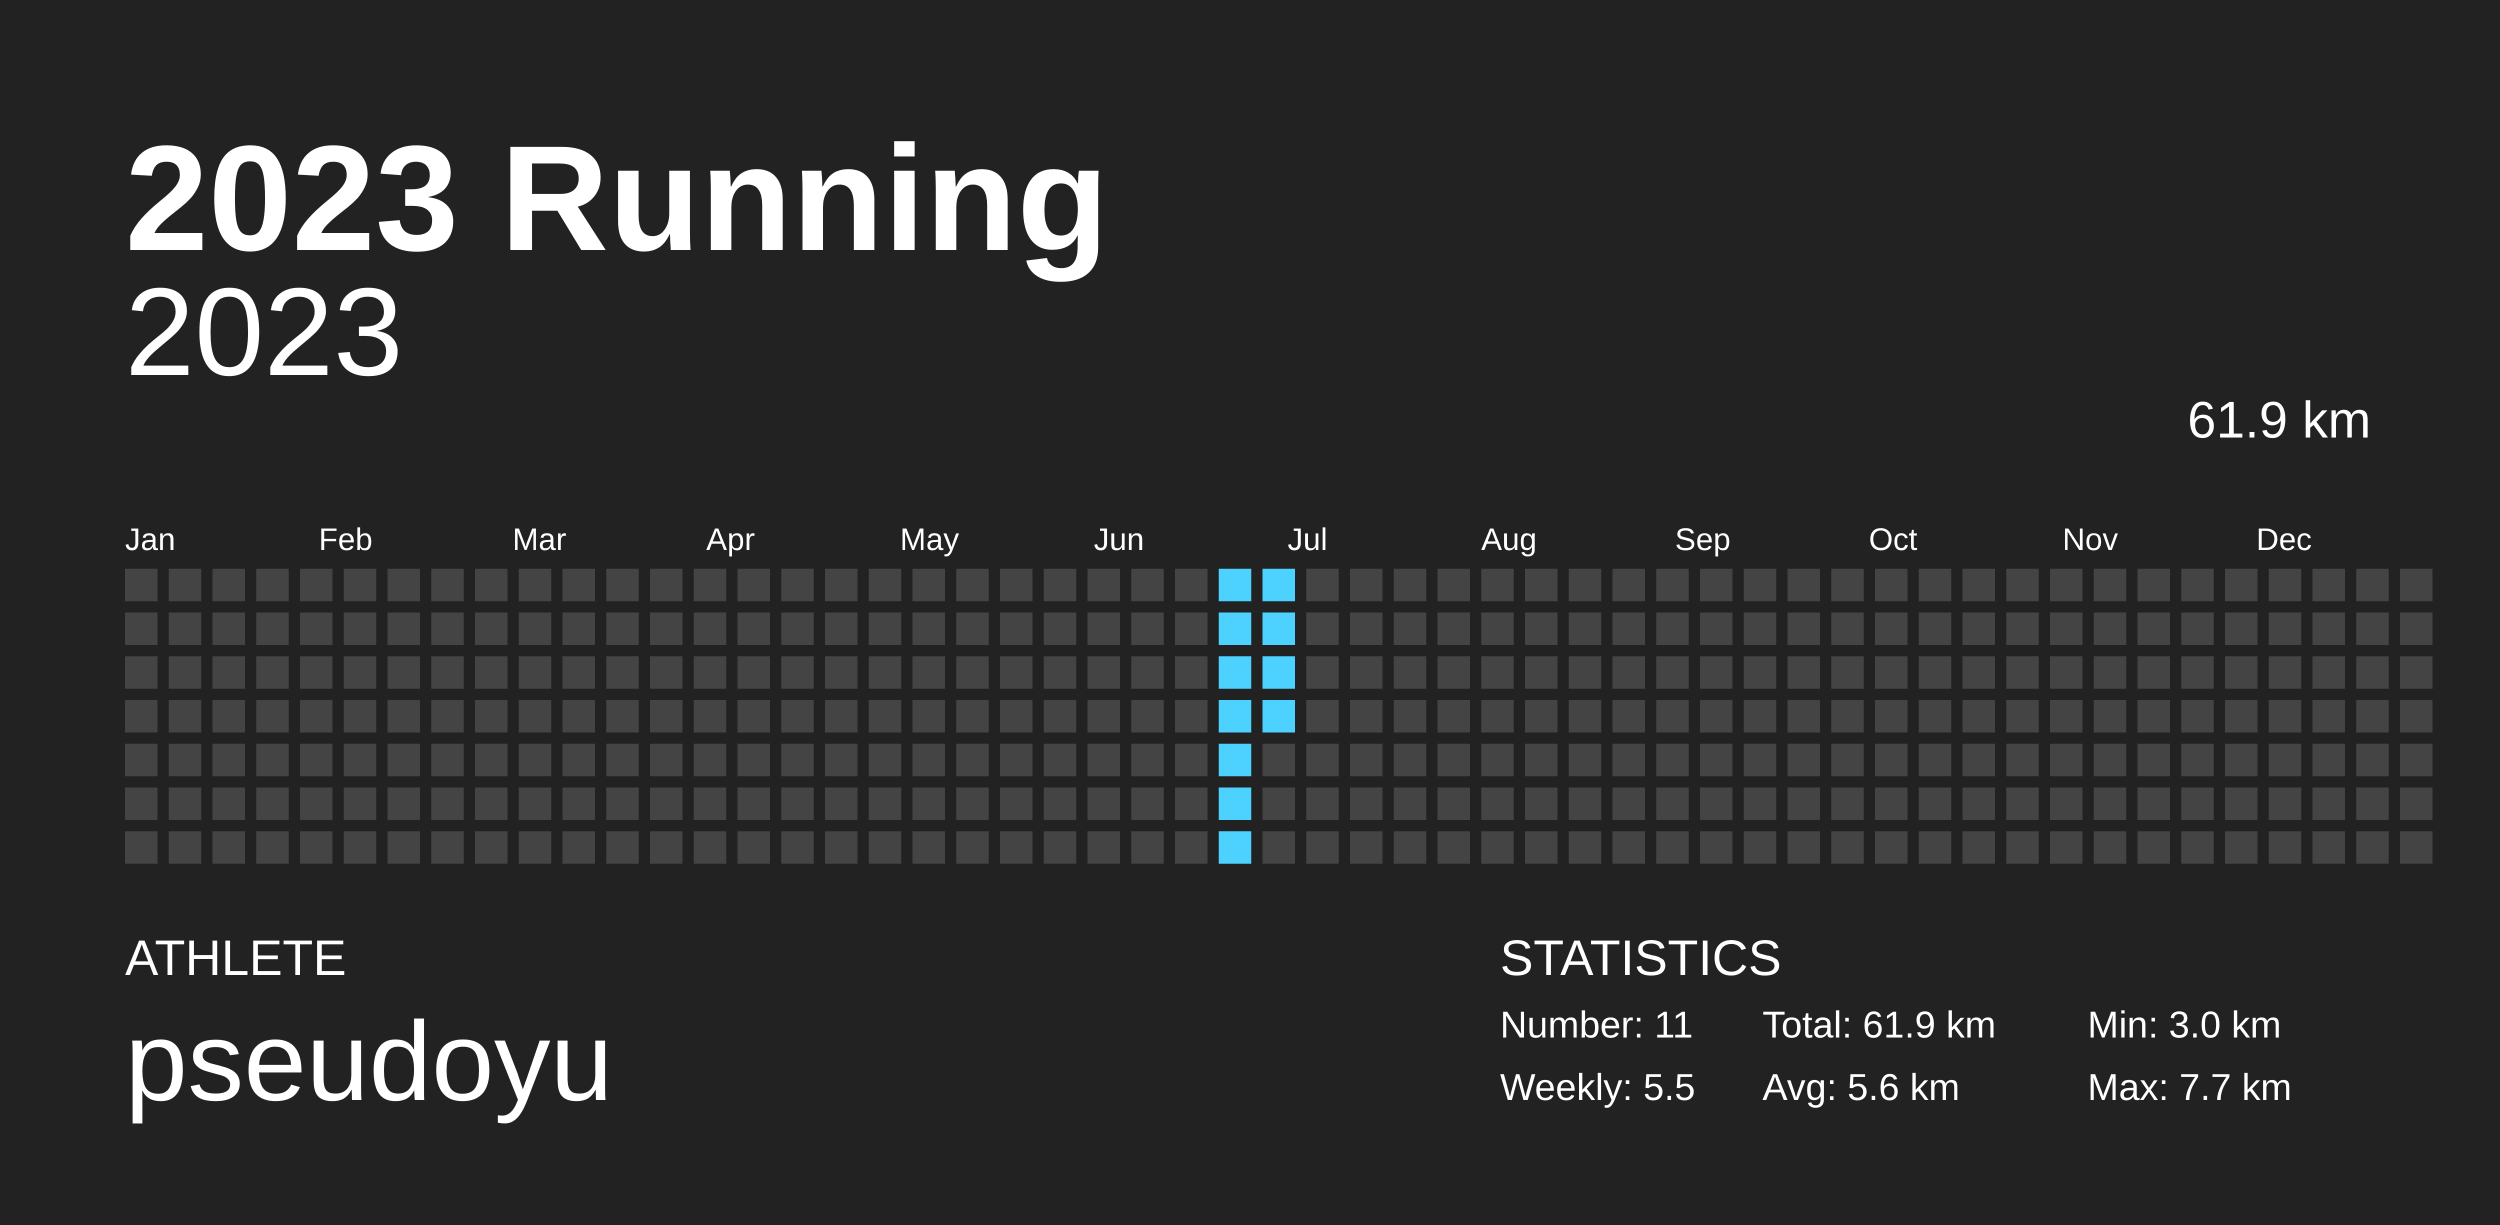
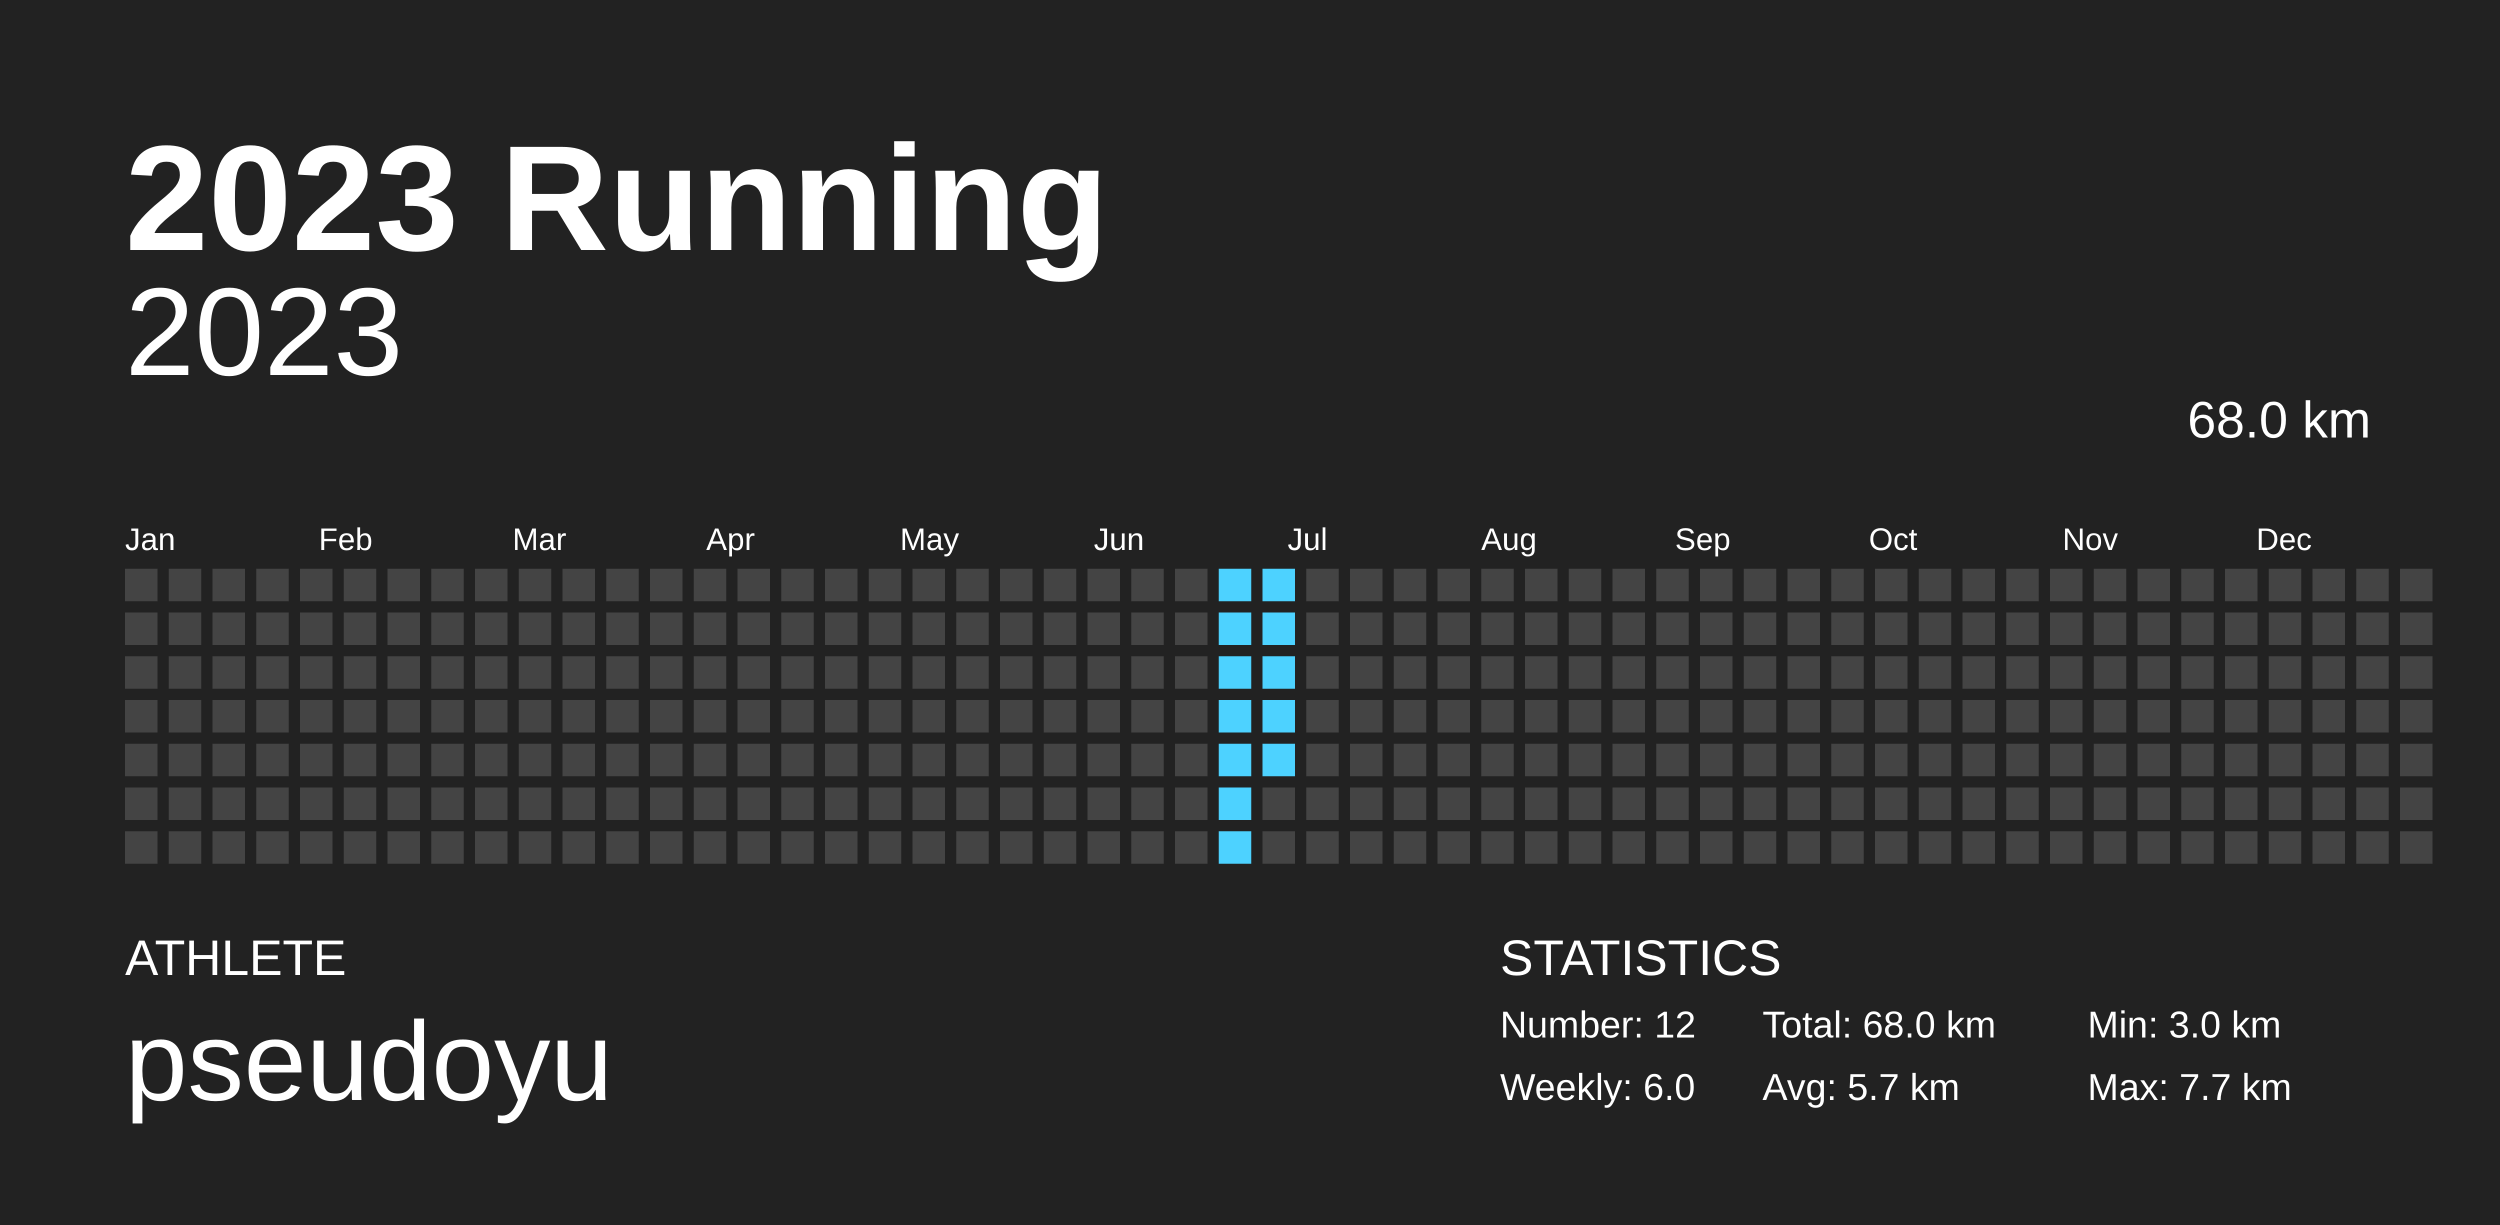
<svg xmlns="http://www.w3.org/2000/svg" baseProfile="full" height="98mm" version="1.1" viewBox="0,0,200,98" width="200mm">
  <defs />
  <rect fill="#222222" height="98" width="200" x="0" y="0" />
  <text fill="#FFFFFF" style="font-size:12px; font-family:Arial; font-weight:bold;" x="10" y="20">2023 Running</text>
  <text fill="#FFFFFF" style="font-size:4px; font-family:Arial" x="10" y="78">ATHLETE</text>
  <text fill="#FFFFFF" style="font-size:9px; font-family:Arial" x="10" y="88">pseudoyu</text>
  <text fill="#FFFFFF" style="font-size:4px; font-family:Arial" x="120" y="78">STATISTICS</text>
-   <text fill="#FFFFFF" style="font-size:3px; font-family:Arial" x="120" y="83">Number: 11</text>
-   <text fill="#FFFFFF" style="font-size:3px; font-family:Arial" x="120" y="88">Weekly: 5.5</text>
-   <text fill="#FFFFFF" style="font-size:3px; font-family:Arial" x="141" y="83">Total: 61.9 km</text>
-   <text fill="#FFFFFF" style="font-size:3px; font-family:Arial" x="141" y="88">Avg: 5.6 km</text>
+   <text fill="#FFFFFF" style="font-size:3px; font-family:Arial" x="120" y="83">Number: 12</text>
+   <text fill="#FFFFFF" style="font-size:3px; font-family:Arial" x="120" y="88">Weekly: 6.0</text>
+   <text fill="#FFFFFF" style="font-size:3px; font-family:Arial" x="141" y="83">Total: 68.0 km</text>
+   <text fill="#FFFFFF" style="font-size:3px; font-family:Arial" x="141" y="88">Avg: 5.7 km</text>
  <text fill="#FFFFFF" style="font-size:3px; font-family:Arial" x="167" y="83">Min: 3.0 km</text>
  <text fill="#FFFFFF" style="font-size:3px; font-family:Arial" x="167" y="88">Max: 7.7 km</text>
  <text alignment-baseline="hanging" fill="#FFFFFF" style="font-size:10.0px; font-family:Arial;" x="10" y="30">2023</text>
-   <text alignment-baseline="hanging" fill="#FFFFFF" style="font-size:4.125px; font-family:Arial;" x="175" y="35">61.9 km</text>
+   <text alignment-baseline="hanging" fill="#FFFFFF" style="font-size:4.125px; font-family:Arial;" x="175" y="35">68.0 km</text>
  <text fill="#FFFFFF" style="font-size:2.5px; font-family:Arial" x="10.0" y="44">Jan</text>
  <text fill="#FFFFFF" style="font-size:2.5px; font-family:Arial" x="25.5" y="44">Feb</text>
  <text fill="#FFFFFF" style="font-size:2.5px; font-family:Arial" x="41.0" y="44">Mar</text>
  <text fill="#FFFFFF" style="font-size:2.5px; font-family:Arial" x="56.5" y="44">Apr</text>
  <text fill="#FFFFFF" style="font-size:2.5px; font-family:Arial" x="72.0" y="44">May</text>
  <text fill="#FFFFFF" style="font-size:2.5px; font-family:Arial" x="87.5" y="44">Jun</text>
  <text fill="#FFFFFF" style="font-size:2.5px; font-family:Arial" x="103.0" y="44">Jul</text>
  <text fill="#FFFFFF" style="font-size:2.5px; font-family:Arial" x="118.5" y="44">Aug</text>
  <text fill="#FFFFFF" style="font-size:2.5px; font-family:Arial" x="134.0" y="44">Sep</text>
  <text fill="#FFFFFF" style="font-size:2.5px; font-family:Arial" x="149.5" y="44">Oct</text>
  <text fill="#FFFFFF" style="font-size:2.5px; font-family:Arial" x="165.0" y="44">Nov</text>
  <text fill="#FFFFFF" style="font-size:2.5px; font-family:Arial" x="180.5" y="44">Dec</text>
  <rect fill="#444444" height="2.6" width="2.6" x="10.0" y="45.5" />
  <rect fill="#444444" height="2.6" width="2.6" x="10.0" y="49.0" />
  <rect fill="#444444" height="2.6" width="2.6" x="10.0" y="52.5" />
  <rect fill="#444444" height="2.6" width="2.6" x="10.0" y="56.0" />
  <rect fill="#444444" height="2.6" width="2.6" x="10.0" y="59.5" />
  <rect fill="#444444" height="2.6" width="2.6" x="10.0" y="63.0" />
  <rect fill="#444444" height="2.6" width="2.6" x="10.0" y="66.5" />
  <rect fill="#444444" height="2.6" width="2.6" x="13.5" y="45.5" />
  <rect fill="#444444" height="2.6" width="2.6" x="13.5" y="49.0" />
  <rect fill="#444444" height="2.6" width="2.6" x="13.5" y="52.5" />
  <rect fill="#444444" height="2.6" width="2.6" x="13.5" y="56.0" />
  <rect fill="#444444" height="2.6" width="2.6" x="13.5" y="59.5" />
  <rect fill="#444444" height="2.6" width="2.6" x="13.5" y="63.0" />
  <rect fill="#444444" height="2.6" width="2.6" x="13.5" y="66.5" />
  <rect fill="#444444" height="2.6" width="2.6" x="17.0" y="45.5" />
  <rect fill="#444444" height="2.6" width="2.6" x="17.0" y="49.0" />
  <rect fill="#444444" height="2.6" width="2.6" x="17.0" y="52.5" />
  <rect fill="#444444" height="2.6" width="2.6" x="17.0" y="56.0" />
  <rect fill="#444444" height="2.6" width="2.6" x="17.0" y="59.5" />
  <rect fill="#444444" height="2.6" width="2.6" x="17.0" y="63.0" />
  <rect fill="#444444" height="2.6" width="2.6" x="17.0" y="66.5" />
  <rect fill="#444444" height="2.6" width="2.6" x="20.5" y="45.5" />
  <rect fill="#444444" height="2.6" width="2.6" x="20.5" y="49.0" />
  <rect fill="#444444" height="2.6" width="2.6" x="20.5" y="52.5" />
  <rect fill="#444444" height="2.6" width="2.6" x="20.5" y="56.0" />
  <rect fill="#444444" height="2.6" width="2.6" x="20.5" y="59.5" />
  <rect fill="#444444" height="2.6" width="2.6" x="20.5" y="63.0" />
  <rect fill="#444444" height="2.6" width="2.6" x="20.5" y="66.5" />
  <rect fill="#444444" height="2.6" width="2.6" x="24.0" y="45.5" />
  <rect fill="#444444" height="2.6" width="2.6" x="24.0" y="49.0" />
  <rect fill="#444444" height="2.6" width="2.6" x="24.0" y="52.5" />
  <rect fill="#444444" height="2.6" width="2.6" x="24.0" y="56.0" />
  <rect fill="#444444" height="2.6" width="2.6" x="24.0" y="59.5" />
  <rect fill="#444444" height="2.6" width="2.6" x="24.0" y="63.0" />
  <rect fill="#444444" height="2.6" width="2.6" x="24.0" y="66.5" />
  <rect fill="#444444" height="2.6" width="2.6" x="27.5" y="45.5" />
  <rect fill="#444444" height="2.6" width="2.6" x="27.5" y="49.0" />
  <rect fill="#444444" height="2.6" width="2.6" x="27.5" y="52.5" />
  <rect fill="#444444" height="2.6" width="2.6" x="27.5" y="56.0" />
  <rect fill="#444444" height="2.6" width="2.6" x="27.5" y="59.5" />
  <rect fill="#444444" height="2.6" width="2.6" x="27.5" y="63.0" />
  <rect fill="#444444" height="2.6" width="2.6" x="27.5" y="66.5" />
  <rect fill="#444444" height="2.6" width="2.6" x="31.0" y="45.5" />
  <rect fill="#444444" height="2.6" width="2.6" x="31.0" y="49.0" />
  <rect fill="#444444" height="2.6" width="2.6" x="31.0" y="52.5" />
  <rect fill="#444444" height="2.6" width="2.6" x="31.0" y="56.0" />
  <rect fill="#444444" height="2.6" width="2.6" x="31.0" y="59.5" />
  <rect fill="#444444" height="2.6" width="2.6" x="31.0" y="63.0" />
  <rect fill="#444444" height="2.6" width="2.6" x="31.0" y="66.5" />
  <rect fill="#444444" height="2.6" width="2.6" x="34.5" y="45.5" />
  <rect fill="#444444" height="2.6" width="2.6" x="34.5" y="49.0" />
  <rect fill="#444444" height="2.6" width="2.6" x="34.5" y="52.5" />
  <rect fill="#444444" height="2.6" width="2.6" x="34.5" y="56.0" />
  <rect fill="#444444" height="2.6" width="2.6" x="34.5" y="59.5" />
  <rect fill="#444444" height="2.6" width="2.6" x="34.5" y="63.0" />
  <rect fill="#444444" height="2.6" width="2.6" x="34.5" y="66.5" />
  <rect fill="#444444" height="2.6" width="2.6" x="38.0" y="45.5" />
  <rect fill="#444444" height="2.6" width="2.6" x="38.0" y="49.0" />
  <rect fill="#444444" height="2.6" width="2.6" x="38.0" y="52.5" />
  <rect fill="#444444" height="2.6" width="2.6" x="38.0" y="56.0" />
  <rect fill="#444444" height="2.6" width="2.6" x="38.0" y="59.5" />
  <rect fill="#444444" height="2.6" width="2.6" x="38.0" y="63.0" />
  <rect fill="#444444" height="2.6" width="2.6" x="38.0" y="66.5" />
  <rect fill="#444444" height="2.6" width="2.6" x="41.5" y="45.5" />
  <rect fill="#444444" height="2.6" width="2.6" x="41.5" y="49.0" />
  <rect fill="#444444" height="2.6" width="2.6" x="41.5" y="52.5" />
  <rect fill="#444444" height="2.6" width="2.6" x="41.5" y="56.0" />
  <rect fill="#444444" height="2.6" width="2.6" x="41.5" y="59.5" />
  <rect fill="#444444" height="2.6" width="2.6" x="41.5" y="63.0" />
  <rect fill="#444444" height="2.6" width="2.6" x="41.5" y="66.5" />
  <rect fill="#444444" height="2.6" width="2.6" x="45.0" y="45.5" />
  <rect fill="#444444" height="2.6" width="2.6" x="45.0" y="49.0" />
  <rect fill="#444444" height="2.6" width="2.6" x="45.0" y="52.5" />
  <rect fill="#444444" height="2.6" width="2.6" x="45.0" y="56.0" />
  <rect fill="#444444" height="2.6" width="2.6" x="45.0" y="59.5" />
  <rect fill="#444444" height="2.6" width="2.6" x="45.0" y="63.0" />
  <rect fill="#444444" height="2.6" width="2.6" x="45.0" y="66.5" />
  <rect fill="#444444" height="2.6" width="2.6" x="48.5" y="45.5" />
  <rect fill="#444444" height="2.6" width="2.6" x="48.5" y="49.0" />
  <rect fill="#444444" height="2.6" width="2.6" x="48.5" y="52.5" />
  <rect fill="#444444" height="2.6" width="2.6" x="48.5" y="56.0" />
  <rect fill="#444444" height="2.6" width="2.6" x="48.5" y="59.5" />
  <rect fill="#444444" height="2.6" width="2.6" x="48.5" y="63.0" />
  <rect fill="#444444" height="2.6" width="2.6" x="48.5" y="66.5" />
  <rect fill="#444444" height="2.6" width="2.6" x="52.0" y="45.5" />
  <rect fill="#444444" height="2.6" width="2.6" x="52.0" y="49.0" />
  <rect fill="#444444" height="2.6" width="2.6" x="52.0" y="52.5" />
  <rect fill="#444444" height="2.6" width="2.6" x="52.0" y="56.0" />
  <rect fill="#444444" height="2.6" width="2.6" x="52.0" y="59.5" />
  <rect fill="#444444" height="2.6" width="2.6" x="52.0" y="63.0" />
  <rect fill="#444444" height="2.6" width="2.6" x="52.0" y="66.5" />
  <rect fill="#444444" height="2.6" width="2.6" x="55.5" y="45.5" />
  <rect fill="#444444" height="2.6" width="2.6" x="55.5" y="49.0" />
  <rect fill="#444444" height="2.6" width="2.6" x="55.5" y="52.5" />
  <rect fill="#444444" height="2.6" width="2.6" x="55.5" y="56.0" />
  <rect fill="#444444" height="2.6" width="2.6" x="55.5" y="59.5" />
  <rect fill="#444444" height="2.6" width="2.6" x="55.5" y="63.0" />
  <rect fill="#444444" height="2.6" width="2.6" x="55.5" y="66.5" />
  <rect fill="#444444" height="2.6" width="2.6" x="59.0" y="45.5" />
  <rect fill="#444444" height="2.6" width="2.6" x="59.0" y="49.0" />
  <rect fill="#444444" height="2.6" width="2.6" x="59.0" y="52.5" />
  <rect fill="#444444" height="2.6" width="2.6" x="59.0" y="56.0" />
  <rect fill="#444444" height="2.6" width="2.6" x="59.0" y="59.5" />
  <rect fill="#444444" height="2.6" width="2.6" x="59.0" y="63.0" />
  <rect fill="#444444" height="2.6" width="2.6" x="59.0" y="66.5" />
  <rect fill="#444444" height="2.6" width="2.6" x="62.5" y="45.5" />
  <rect fill="#444444" height="2.6" width="2.6" x="62.5" y="49.0" />
  <rect fill="#444444" height="2.6" width="2.6" x="62.5" y="52.5" />
  <rect fill="#444444" height="2.6" width="2.6" x="62.5" y="56.0" />
  <rect fill="#444444" height="2.6" width="2.6" x="62.5" y="59.5" />
  <rect fill="#444444" height="2.6" width="2.6" x="62.5" y="63.0" />
  <rect fill="#444444" height="2.6" width="2.6" x="62.5" y="66.5" />
  <rect fill="#444444" height="2.6" width="2.6" x="66.0" y="45.5" />
  <rect fill="#444444" height="2.6" width="2.6" x="66.0" y="49.0" />
  <rect fill="#444444" height="2.6" width="2.6" x="66.0" y="52.5" />
  <rect fill="#444444" height="2.6" width="2.6" x="66.0" y="56.0" />
  <rect fill="#444444" height="2.6" width="2.6" x="66.0" y="59.5" />
  <rect fill="#444444" height="2.6" width="2.6" x="66.0" y="63.0" />
  <rect fill="#444444" height="2.6" width="2.6" x="66.0" y="66.5" />
  <rect fill="#444444" height="2.6" width="2.6" x="69.5" y="45.5" />
  <rect fill="#444444" height="2.6" width="2.6" x="69.5" y="49.0" />
  <rect fill="#444444" height="2.6" width="2.6" x="69.5" y="52.5" />
  <rect fill="#444444" height="2.6" width="2.6" x="69.5" y="56.0" />
  <rect fill="#444444" height="2.6" width="2.6" x="69.5" y="59.5" />
  <rect fill="#444444" height="2.6" width="2.6" x="69.5" y="63.0" />
  <rect fill="#444444" height="2.6" width="2.6" x="69.5" y="66.5" />
  <rect fill="#444444" height="2.6" width="2.6" x="73.0" y="45.5" />
  <rect fill="#444444" height="2.6" width="2.6" x="73.0" y="49.0" />
  <rect fill="#444444" height="2.6" width="2.6" x="73.0" y="52.5" />
  <rect fill="#444444" height="2.6" width="2.6" x="73.0" y="56.0" />
  <rect fill="#444444" height="2.6" width="2.6" x="73.0" y="59.5" />
  <rect fill="#444444" height="2.6" width="2.6" x="73.0" y="63.0" />
  <rect fill="#444444" height="2.6" width="2.6" x="73.0" y="66.5" />
  <rect fill="#444444" height="2.6" width="2.6" x="76.5" y="45.5" />
  <rect fill="#444444" height="2.6" width="2.6" x="76.5" y="49.0" />
  <rect fill="#444444" height="2.6" width="2.6" x="76.5" y="52.5" />
  <rect fill="#444444" height="2.6" width="2.6" x="76.5" y="56.0" />
  <rect fill="#444444" height="2.6" width="2.6" x="76.5" y="59.5" />
  <rect fill="#444444" height="2.6" width="2.6" x="76.5" y="63.0" />
  <rect fill="#444444" height="2.6" width="2.6" x="76.5" y="66.5" />
  <rect fill="#444444" height="2.6" width="2.6" x="80.0" y="45.5" />
  <rect fill="#444444" height="2.6" width="2.6" x="80.0" y="49.0" />
  <rect fill="#444444" height="2.6" width="2.6" x="80.0" y="52.5" />
  <rect fill="#444444" height="2.6" width="2.6" x="80.0" y="56.0" />
  <rect fill="#444444" height="2.6" width="2.6" x="80.0" y="59.5" />
  <rect fill="#444444" height="2.6" width="2.6" x="80.0" y="63.0" />
  <rect fill="#444444" height="2.6" width="2.6" x="80.0" y="66.5" />
  <rect fill="#444444" height="2.6" width="2.6" x="83.5" y="45.5" />
  <rect fill="#444444" height="2.6" width="2.6" x="83.5" y="49.0" />
  <rect fill="#444444" height="2.6" width="2.6" x="83.5" y="52.5" />
  <rect fill="#444444" height="2.6" width="2.6" x="83.5" y="56.0" />
  <rect fill="#444444" height="2.6" width="2.6" x="83.5" y="59.5" />
  <rect fill="#444444" height="2.6" width="2.6" x="83.5" y="63.0" />
  <rect fill="#444444" height="2.6" width="2.6" x="83.5" y="66.5" />
  <rect fill="#444444" height="2.6" width="2.6" x="87.0" y="45.5" />
  <rect fill="#444444" height="2.6" width="2.6" x="87.0" y="49.0" />
  <rect fill="#444444" height="2.6" width="2.6" x="87.0" y="52.5" />
  <rect fill="#444444" height="2.6" width="2.6" x="87.0" y="56.0" />
  <rect fill="#444444" height="2.6" width="2.6" x="87.0" y="59.5" />
  <rect fill="#444444" height="2.6" width="2.6" x="87.0" y="63.0" />
  <rect fill="#444444" height="2.6" width="2.6" x="87.0" y="66.5" />
  <rect fill="#444444" height="2.6" width="2.6" x="90.5" y="45.5" />
  <rect fill="#444444" height="2.6" width="2.6" x="90.5" y="49.0" />
  <rect fill="#444444" height="2.6" width="2.6" x="90.5" y="52.5" />
  <rect fill="#444444" height="2.6" width="2.6" x="90.5" y="56.0" />
  <rect fill="#444444" height="2.6" width="2.6" x="90.5" y="59.5" />
  <rect fill="#444444" height="2.6" width="2.6" x="90.5" y="63.0" />
  <rect fill="#444444" height="2.6" width="2.6" x="90.5" y="66.5" />
  <rect fill="#444444" height="2.6" width="2.6" x="94.0" y="45.5" />
  <rect fill="#444444" height="2.6" width="2.6" x="94.0" y="49.0" />
  <rect fill="#444444" height="2.6" width="2.6" x="94.0" y="52.5" />
  <rect fill="#444444" height="2.6" width="2.6" x="94.0" y="56.0" />
  <rect fill="#444444" height="2.6" width="2.6" x="94.0" y="59.5" />
  <rect fill="#444444" height="2.6" width="2.6" x="94.0" y="63.0" />
  <rect fill="#444444" height="2.6" width="2.6" x="94.0" y="66.5" />
  <rect fill="#4dd2ff" height="2.6" width="2.6" x="97.5" y="45.5" />
  <rect fill="#4dd2ff" height="2.6" width="2.6" x="97.5" y="49.0" />
  <rect fill="#4dd2ff" height="2.6" width="2.6" x="97.5" y="52.5" />
  <rect fill="#4dd2ff" height="2.6" width="2.6" x="97.5" y="56.0" />
  <rect fill="#4dd2ff" height="2.6" width="2.6" x="97.5" y="59.5" />
  <rect fill="#4dd2ff" height="2.6" width="2.6" x="97.5" y="63.0" />
  <rect fill="#4dd2ff" height="2.6" width="2.6" x="97.5" y="66.5" />
  <rect fill="#4dd2ff" height="2.6" width="2.6" x="101.0" y="45.5" />
  <rect fill="#4dd2ff" height="2.6" width="2.6" x="101.0" y="49.0" />
  <rect fill="#4dd2ff" height="2.6" width="2.6" x="101.0" y="52.5" />
  <rect fill="#4dd2ff" height="2.6" width="2.6" x="101.0" y="56.0" />
-   <rect fill="#444444" height="2.6" width="2.6" x="101.0" y="59.5" />
+   <rect fill="#4dd2ff" height="2.6" width="2.6" x="101.0" y="59.5" />
  <rect fill="#444444" height="2.6" width="2.6" x="101.0" y="63.0" />
  <rect fill="#444444" height="2.6" width="2.6" x="101.0" y="66.5" />
  <rect fill="#444444" height="2.6" width="2.6" x="104.5" y="45.5" />
  <rect fill="#444444" height="2.6" width="2.6" x="104.5" y="49.0" />
  <rect fill="#444444" height="2.6" width="2.6" x="104.5" y="52.5" />
  <rect fill="#444444" height="2.6" width="2.6" x="104.5" y="56.0" />
  <rect fill="#444444" height="2.6" width="2.6" x="104.5" y="59.5" />
  <rect fill="#444444" height="2.6" width="2.6" x="104.5" y="63.0" />
  <rect fill="#444444" height="2.6" width="2.6" x="104.5" y="66.5" />
  <rect fill="#444444" height="2.6" width="2.6" x="108.0" y="45.5" />
  <rect fill="#444444" height="2.6" width="2.6" x="108.0" y="49.0" />
  <rect fill="#444444" height="2.6" width="2.6" x="108.0" y="52.5" />
  <rect fill="#444444" height="2.6" width="2.6" x="108.0" y="56.0" />
  <rect fill="#444444" height="2.6" width="2.6" x="108.0" y="59.5" />
  <rect fill="#444444" height="2.6" width="2.6" x="108.0" y="63.0" />
  <rect fill="#444444" height="2.6" width="2.6" x="108.0" y="66.5" />
  <rect fill="#444444" height="2.6" width="2.6" x="111.5" y="45.5" />
  <rect fill="#444444" height="2.6" width="2.6" x="111.5" y="49.0" />
  <rect fill="#444444" height="2.6" width="2.6" x="111.5" y="52.5" />
  <rect fill="#444444" height="2.6" width="2.6" x="111.5" y="56.0" />
  <rect fill="#444444" height="2.6" width="2.6" x="111.5" y="59.5" />
  <rect fill="#444444" height="2.6" width="2.6" x="111.5" y="63.0" />
  <rect fill="#444444" height="2.6" width="2.6" x="111.5" y="66.5" />
  <rect fill="#444444" height="2.6" width="2.6" x="115.0" y="45.5" />
  <rect fill="#444444" height="2.6" width="2.6" x="115.0" y="49.0" />
  <rect fill="#444444" height="2.6" width="2.6" x="115.0" y="52.5" />
  <rect fill="#444444" height="2.6" width="2.6" x="115.0" y="56.0" />
  <rect fill="#444444" height="2.6" width="2.6" x="115.0" y="59.5" />
  <rect fill="#444444" height="2.6" width="2.6" x="115.0" y="63.0" />
  <rect fill="#444444" height="2.6" width="2.6" x="115.0" y="66.5" />
  <rect fill="#444444" height="2.6" width="2.6" x="118.5" y="45.5" />
  <rect fill="#444444" height="2.6" width="2.6" x="118.5" y="49.0" />
  <rect fill="#444444" height="2.6" width="2.6" x="118.5" y="52.5" />
  <rect fill="#444444" height="2.6" width="2.6" x="118.5" y="56.0" />
  <rect fill="#444444" height="2.6" width="2.6" x="118.5" y="59.5" />
  <rect fill="#444444" height="2.6" width="2.6" x="118.5" y="63.0" />
  <rect fill="#444444" height="2.6" width="2.6" x="118.5" y="66.5" />
  <rect fill="#444444" height="2.6" width="2.6" x="122.0" y="45.5" />
  <rect fill="#444444" height="2.6" width="2.6" x="122.0" y="49.0" />
  <rect fill="#444444" height="2.6" width="2.6" x="122.0" y="52.5" />
  <rect fill="#444444" height="2.6" width="2.6" x="122.0" y="56.0" />
  <rect fill="#444444" height="2.6" width="2.6" x="122.0" y="59.5" />
  <rect fill="#444444" height="2.6" width="2.6" x="122.0" y="63.0" />
  <rect fill="#444444" height="2.6" width="2.6" x="122.0" y="66.5" />
  <rect fill="#444444" height="2.6" width="2.6" x="125.5" y="45.5" />
  <rect fill="#444444" height="2.6" width="2.6" x="125.5" y="49.0" />
  <rect fill="#444444" height="2.6" width="2.6" x="125.5" y="52.5" />
  <rect fill="#444444" height="2.6" width="2.6" x="125.5" y="56.0" />
  <rect fill="#444444" height="2.6" width="2.6" x="125.5" y="59.5" />
  <rect fill="#444444" height="2.6" width="2.6" x="125.5" y="63.0" />
  <rect fill="#444444" height="2.6" width="2.6" x="125.5" y="66.5" />
  <rect fill="#444444" height="2.6" width="2.6" x="129.0" y="45.5" />
  <rect fill="#444444" height="2.6" width="2.6" x="129.0" y="49.0" />
  <rect fill="#444444" height="2.6" width="2.6" x="129.0" y="52.5" />
  <rect fill="#444444" height="2.6" width="2.6" x="129.0" y="56.0" />
  <rect fill="#444444" height="2.6" width="2.6" x="129.0" y="59.5" />
  <rect fill="#444444" height="2.6" width="2.6" x="129.0" y="63.0" />
  <rect fill="#444444" height="2.6" width="2.6" x="129.0" y="66.5" />
  <rect fill="#444444" height="2.6" width="2.6" x="132.5" y="45.5" />
  <rect fill="#444444" height="2.6" width="2.6" x="132.5" y="49.0" />
  <rect fill="#444444" height="2.6" width="2.6" x="132.5" y="52.5" />
  <rect fill="#444444" height="2.6" width="2.6" x="132.5" y="56.0" />
  <rect fill="#444444" height="2.6" width="2.6" x="132.5" y="59.5" />
  <rect fill="#444444" height="2.6" width="2.6" x="132.5" y="63.0" />
  <rect fill="#444444" height="2.6" width="2.6" x="132.5" y="66.5" />
  <rect fill="#444444" height="2.6" width="2.6" x="136.0" y="45.5" />
  <rect fill="#444444" height="2.6" width="2.6" x="136.0" y="49.0" />
  <rect fill="#444444" height="2.6" width="2.6" x="136.0" y="52.5" />
  <rect fill="#444444" height="2.6" width="2.6" x="136.0" y="56.0" />
  <rect fill="#444444" height="2.6" width="2.6" x="136.0" y="59.5" />
  <rect fill="#444444" height="2.6" width="2.6" x="136.0" y="63.0" />
  <rect fill="#444444" height="2.6" width="2.6" x="136.0" y="66.5" />
  <rect fill="#444444" height="2.6" width="2.6" x="139.5" y="45.5" />
  <rect fill="#444444" height="2.6" width="2.6" x="139.5" y="49.0" />
  <rect fill="#444444" height="2.6" width="2.6" x="139.5" y="52.5" />
  <rect fill="#444444" height="2.6" width="2.6" x="139.5" y="56.0" />
  <rect fill="#444444" height="2.6" width="2.6" x="139.5" y="59.5" />
  <rect fill="#444444" height="2.6" width="2.6" x="139.5" y="63.0" />
  <rect fill="#444444" height="2.6" width="2.6" x="139.5" y="66.5" />
  <rect fill="#444444" height="2.6" width="2.6" x="143.0" y="45.5" />
  <rect fill="#444444" height="2.6" width="2.6" x="143.0" y="49.0" />
  <rect fill="#444444" height="2.6" width="2.6" x="143.0" y="52.5" />
  <rect fill="#444444" height="2.6" width="2.6" x="143.0" y="56.0" />
  <rect fill="#444444" height="2.6" width="2.6" x="143.0" y="59.5" />
  <rect fill="#444444" height="2.6" width="2.6" x="143.0" y="63.0" />
  <rect fill="#444444" height="2.6" width="2.6" x="143.0" y="66.5" />
  <rect fill="#444444" height="2.6" width="2.6" x="146.5" y="45.5" />
  <rect fill="#444444" height="2.6" width="2.6" x="146.5" y="49.0" />
  <rect fill="#444444" height="2.6" width="2.6" x="146.5" y="52.5" />
  <rect fill="#444444" height="2.6" width="2.6" x="146.5" y="56.0" />
  <rect fill="#444444" height="2.6" width="2.6" x="146.5" y="59.5" />
  <rect fill="#444444" height="2.6" width="2.6" x="146.5" y="63.0" />
  <rect fill="#444444" height="2.6" width="2.6" x="146.5" y="66.5" />
  <rect fill="#444444" height="2.6" width="2.6" x="150.0" y="45.5" />
  <rect fill="#444444" height="2.6" width="2.6" x="150.0" y="49.0" />
  <rect fill="#444444" height="2.6" width="2.6" x="150.0" y="52.5" />
  <rect fill="#444444" height="2.6" width="2.6" x="150.0" y="56.0" />
  <rect fill="#444444" height="2.6" width="2.6" x="150.0" y="59.5" />
  <rect fill="#444444" height="2.6" width="2.6" x="150.0" y="63.0" />
  <rect fill="#444444" height="2.6" width="2.6" x="150.0" y="66.5" />
  <rect fill="#444444" height="2.6" width="2.6" x="153.5" y="45.5" />
  <rect fill="#444444" height="2.6" width="2.6" x="153.5" y="49.0" />
  <rect fill="#444444" height="2.6" width="2.6" x="153.5" y="52.5" />
  <rect fill="#444444" height="2.6" width="2.6" x="153.5" y="56.0" />
  <rect fill="#444444" height="2.6" width="2.6" x="153.5" y="59.5" />
  <rect fill="#444444" height="2.6" width="2.6" x="153.5" y="63.0" />
  <rect fill="#444444" height="2.6" width="2.6" x="153.5" y="66.5" />
  <rect fill="#444444" height="2.6" width="2.6" x="157.0" y="45.5" />
  <rect fill="#444444" height="2.6" width="2.6" x="157.0" y="49.0" />
  <rect fill="#444444" height="2.6" width="2.6" x="157.0" y="52.5" />
  <rect fill="#444444" height="2.6" width="2.6" x="157.0" y="56.0" />
  <rect fill="#444444" height="2.6" width="2.6" x="157.0" y="59.5" />
  <rect fill="#444444" height="2.6" width="2.6" x="157.0" y="63.0" />
  <rect fill="#444444" height="2.6" width="2.6" x="157.0" y="66.5" />
  <rect fill="#444444" height="2.6" width="2.6" x="160.5" y="45.5" />
  <rect fill="#444444" height="2.6" width="2.6" x="160.5" y="49.0" />
  <rect fill="#444444" height="2.6" width="2.6" x="160.5" y="52.5" />
  <rect fill="#444444" height="2.6" width="2.6" x="160.5" y="56.0" />
  <rect fill="#444444" height="2.6" width="2.6" x="160.5" y="59.5" />
  <rect fill="#444444" height="2.6" width="2.6" x="160.5" y="63.0" />
  <rect fill="#444444" height="2.6" width="2.6" x="160.5" y="66.5" />
  <rect fill="#444444" height="2.6" width="2.6" x="164.0" y="45.5" />
  <rect fill="#444444" height="2.6" width="2.6" x="164.0" y="49.0" />
  <rect fill="#444444" height="2.6" width="2.6" x="164.0" y="52.5" />
  <rect fill="#444444" height="2.6" width="2.6" x="164.0" y="56.0" />
  <rect fill="#444444" height="2.6" width="2.6" x="164.0" y="59.5" />
  <rect fill="#444444" height="2.6" width="2.6" x="164.0" y="63.0" />
  <rect fill="#444444" height="2.6" width="2.6" x="164.0" y="66.5" />
  <rect fill="#444444" height="2.6" width="2.6" x="167.5" y="45.5" />
  <rect fill="#444444" height="2.6" width="2.6" x="167.5" y="49.0" />
  <rect fill="#444444" height="2.6" width="2.6" x="167.5" y="52.5" />
  <rect fill="#444444" height="2.6" width="2.6" x="167.5" y="56.0" />
  <rect fill="#444444" height="2.6" width="2.6" x="167.5" y="59.5" />
  <rect fill="#444444" height="2.6" width="2.6" x="167.5" y="63.0" />
  <rect fill="#444444" height="2.6" width="2.6" x="167.5" y="66.5" />
  <rect fill="#444444" height="2.6" width="2.6" x="171.0" y="45.5" />
  <rect fill="#444444" height="2.6" width="2.6" x="171.0" y="49.0" />
  <rect fill="#444444" height="2.6" width="2.6" x="171.0" y="52.5" />
  <rect fill="#444444" height="2.6" width="2.6" x="171.0" y="56.0" />
  <rect fill="#444444" height="2.6" width="2.6" x="171.0" y="59.5" />
  <rect fill="#444444" height="2.6" width="2.6" x="171.0" y="63.0" />
  <rect fill="#444444" height="2.6" width="2.6" x="171.0" y="66.5" />
  <rect fill="#444444" height="2.6" width="2.6" x="174.5" y="45.5" />
  <rect fill="#444444" height="2.6" width="2.6" x="174.5" y="49.0" />
  <rect fill="#444444" height="2.6" width="2.6" x="174.5" y="52.5" />
  <rect fill="#444444" height="2.6" width="2.6" x="174.5" y="56.0" />
  <rect fill="#444444" height="2.6" width="2.6" x="174.5" y="59.5" />
  <rect fill="#444444" height="2.6" width="2.6" x="174.5" y="63.0" />
  <rect fill="#444444" height="2.6" width="2.6" x="174.5" y="66.5" />
  <rect fill="#444444" height="2.6" width="2.6" x="178.0" y="45.5" />
  <rect fill="#444444" height="2.6" width="2.6" x="178.0" y="49.0" />
  <rect fill="#444444" height="2.6" width="2.6" x="178.0" y="52.5" />
  <rect fill="#444444" height="2.6" width="2.6" x="178.0" y="56.0" />
  <rect fill="#444444" height="2.6" width="2.6" x="178.0" y="59.5" />
  <rect fill="#444444" height="2.6" width="2.6" x="178.0" y="63.0" />
  <rect fill="#444444" height="2.6" width="2.6" x="178.0" y="66.5" />
  <rect fill="#444444" height="2.6" width="2.6" x="181.5" y="45.5" />
  <rect fill="#444444" height="2.6" width="2.6" x="181.5" y="49.0" />
  <rect fill="#444444" height="2.6" width="2.6" x="181.5" y="52.5" />
  <rect fill="#444444" height="2.6" width="2.6" x="181.5" y="56.0" />
  <rect fill="#444444" height="2.6" width="2.6" x="181.5" y="59.5" />
  <rect fill="#444444" height="2.6" width="2.6" x="181.5" y="63.0" />
  <rect fill="#444444" height="2.6" width="2.6" x="181.5" y="66.5" />
  <rect fill="#444444" height="2.6" width="2.6" x="185.0" y="45.5" />
  <rect fill="#444444" height="2.6" width="2.6" x="185.0" y="49.0" />
  <rect fill="#444444" height="2.6" width="2.6" x="185.0" y="52.5" />
  <rect fill="#444444" height="2.6" width="2.6" x="185.0" y="56.0" />
  <rect fill="#444444" height="2.6" width="2.6" x="185.0" y="59.5" />
  <rect fill="#444444" height="2.6" width="2.6" x="185.0" y="63.0" />
  <rect fill="#444444" height="2.6" width="2.6" x="185.0" y="66.5" />
  <rect fill="#444444" height="2.6" width="2.6" x="188.5" y="45.5" />
  <rect fill="#444444" height="2.6" width="2.6" x="188.5" y="49.0" />
  <rect fill="#444444" height="2.6" width="2.6" x="188.5" y="52.5" />
  <rect fill="#444444" height="2.6" width="2.6" x="188.5" y="56.0" />
  <rect fill="#444444" height="2.6" width="2.6" x="188.5" y="59.5" />
  <rect fill="#444444" height="2.6" width="2.6" x="188.5" y="63.0" />
  <rect fill="#444444" height="2.6" width="2.6" x="188.5" y="66.5" />
  <rect fill="#444444" height="2.6" width="2.6" x="192.0" y="45.5" />
  <rect fill="#444444" height="2.6" width="2.6" x="192.0" y="49.0" />
  <rect fill="#444444" height="2.6" width="2.6" x="192.0" y="52.5" />
  <rect fill="#444444" height="2.6" width="2.6" x="192.0" y="56.0" />
  <rect fill="#444444" height="2.6" width="2.6" x="192.0" y="59.5" />
  <rect fill="#444444" height="2.6" width="2.6" x="192.0" y="63.0" />
  <rect fill="#444444" height="2.6" width="2.6" x="192.0" y="66.5" />
</svg>
